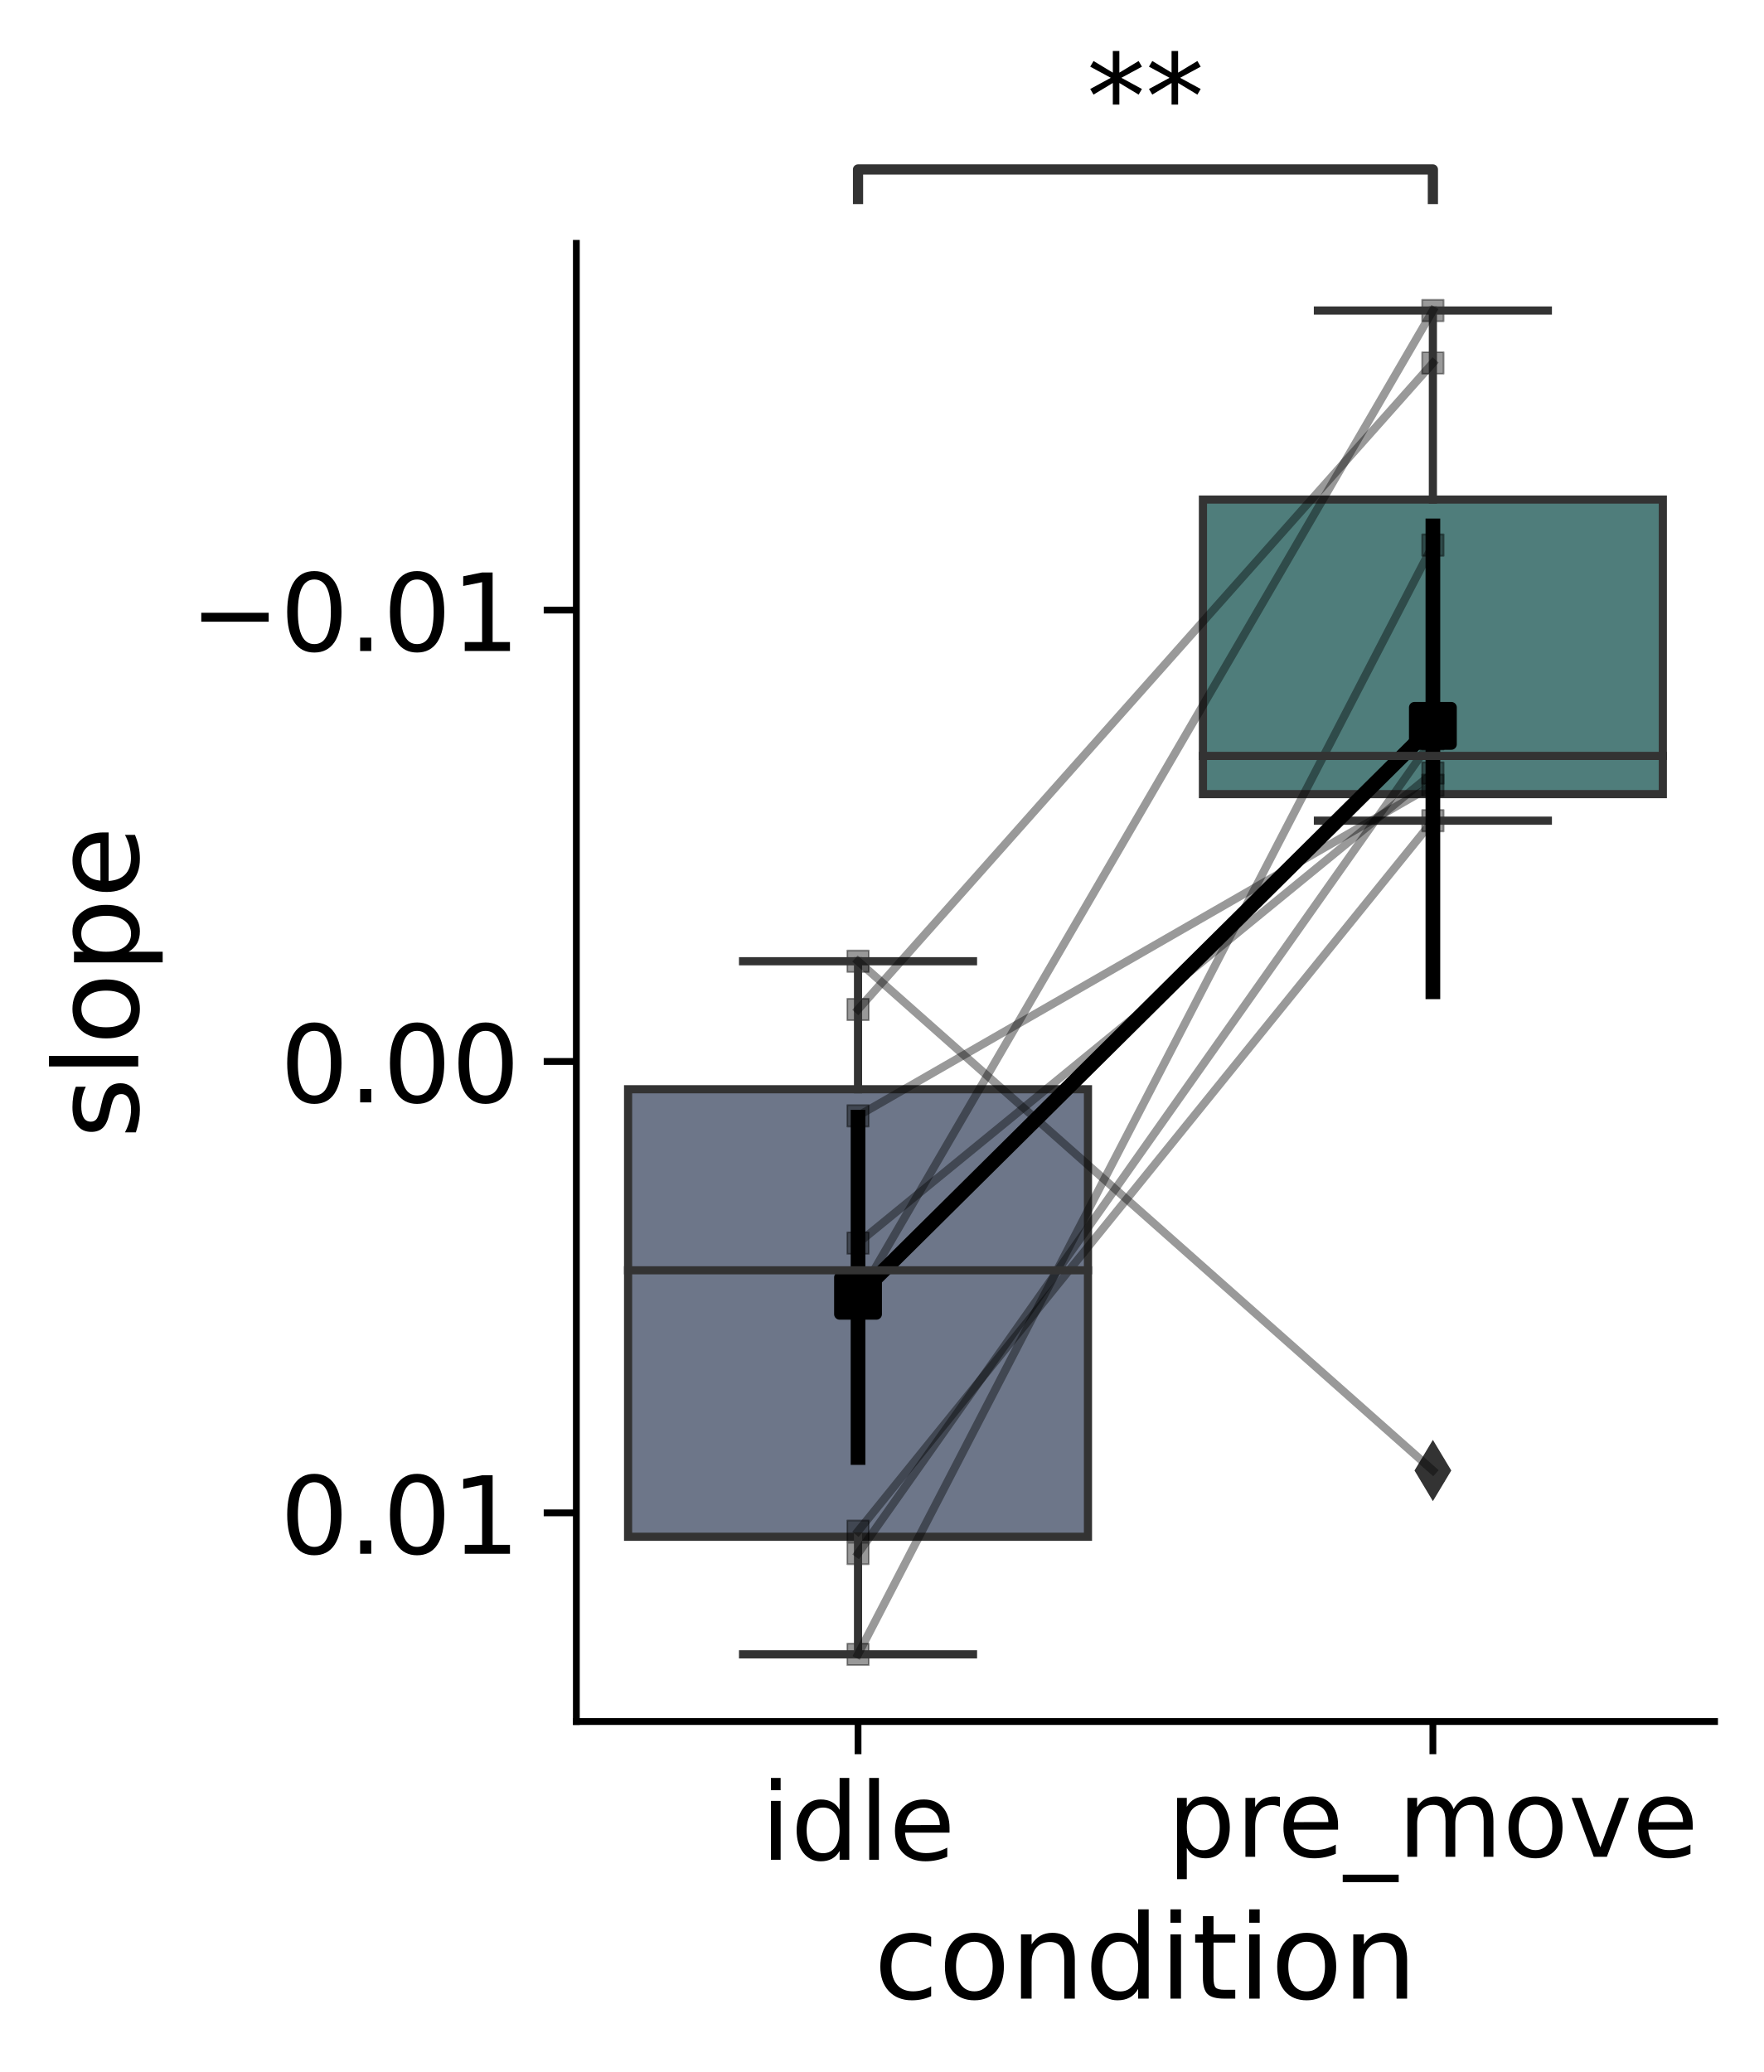
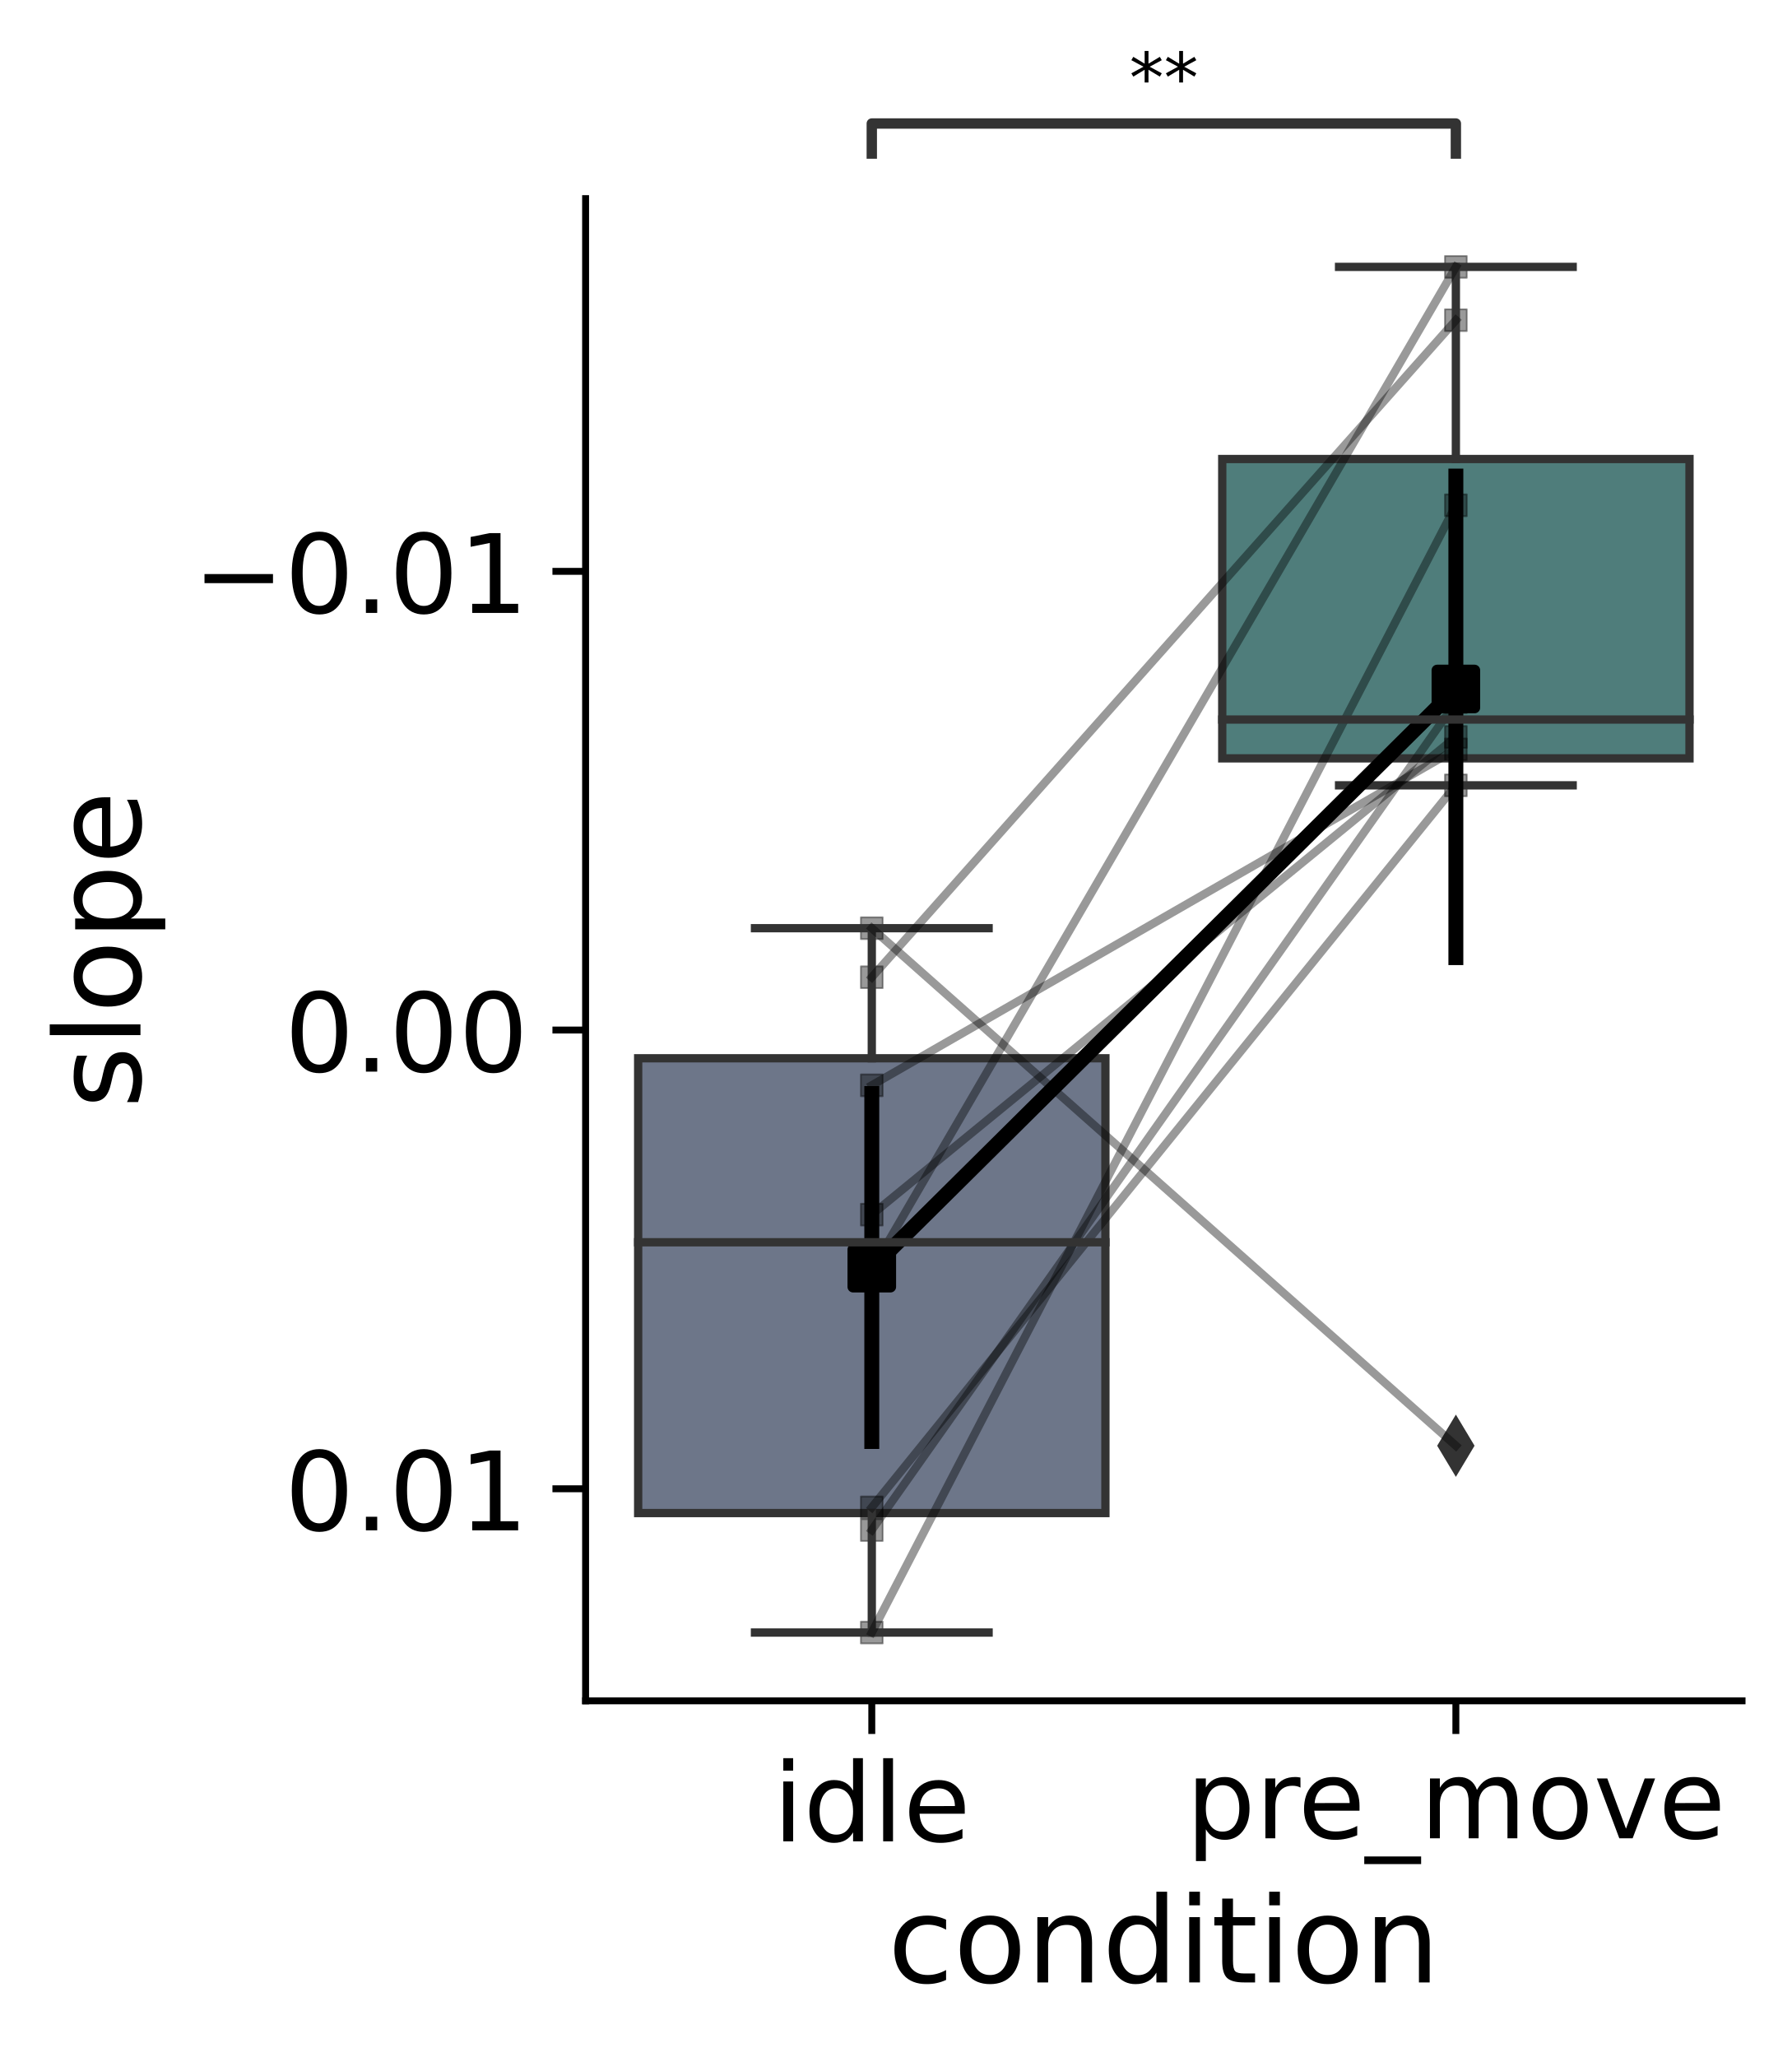
- <svg xmlns="http://www.w3.org/2000/svg" xmlns:xlink="http://www.w3.org/1999/xlink" width="259.366pt" height="304.79pt" viewBox="0 0 259.366 304.79" version="1.1">
+ <svg xmlns="http://www.w3.org/2000/svg" xmlns:xlink="http://www.w3.org/1999/xlink" width="259.366pt" height="297.744pt" viewBox="0 0 259.366 297.744" version="1.1">
  <defs>
    <style type="text/css">*{stroke-linejoin: round; stroke-linecap: butt}</style>
  </defs>
  <g id="figure_1">
    <g id="patch_1">
-       <path d="M 0 304.79  L 259.366 304.79  L 259.366 0  L 0 0  L 0 304.79  z " style="fill: none" />
+       <path d="M 0 297.744  L 259.366 297.744  L 259.366 0  L 0 0  L 0 297.744  z " style="fill: none" />
    </g>
    <g id="axes_1">
      <g id="patch_2">
-         <path d="M 84.766 253.236  L 252.166 253.236  L 252.166 35.796  L 84.766 35.796  L 84.766 253.236  z " style="fill: none" />
+         <path d="M 84.766 246.19  L 252.166 246.19  L 252.166 28.75  L 84.766 28.75  L 84.766 246.19  z " style="fill: none" />
      </g>
      <g id="patch_3">
-         <path d="M 92.375 160.229  L 160.011 160.229  L 160.011 226.057  L 92.375 226.057  L 92.375 160.229  z " clip-path="url(#pcffdb30ee8)" style="fill: #5d687d; fill-opacity: 0.9; stroke: #333333; stroke-width: 1.2; stroke-linejoin: miter" />
+         <path d="M 92.375 153.183  L 160.011 153.183  L 160.011 219.011  L 92.375 219.011  L 92.375 153.183  z " clip-path="url(#p93cc78b33b)" style="fill: #5d687d; fill-opacity: 0.9; stroke: #333333; stroke-width: 1.2; stroke-linejoin: miter" />
      </g>
      <g id="patch_4">
-         <path d="M 176.921 73.486  L 244.557 73.486  L 244.557 116.816  L 176.921 116.816  L 176.921 73.486  z " clip-path="url(#pcffdb30ee8)" style="fill: #3c6f6d; fill-opacity: 0.9; stroke: #333333; stroke-width: 1.2; stroke-linejoin: miter" />
+         <path d="M 176.921 66.44  L 244.557 66.44  L 244.557 109.77  L 176.921 109.77  L 176.921 66.44  z " clip-path="url(#p93cc78b33b)" style="fill: #3c6f6d; fill-opacity: 0.9; stroke: #333333; stroke-width: 1.2; stroke-linejoin: miter" />
      </g>
      <g id="PathCollection_1">
-         <path d="M 123.486 193.314  L 128.9 193.314  L 128.9 187.9  L 123.486 187.9  z " clip-path="url(#pcffdb30ee8)" style="stroke: #000000; stroke-width: 1.62" />
-         <path d="M 208.032 109.481  L 213.446 109.481  L 213.446 104.066  L 208.032 104.066  z " clip-path="url(#pcffdb30ee8)" style="stroke: #000000; stroke-width: 1.62" />
+         <path d="M 123.486 186.269  L 128.9 186.269  L 128.9 180.854  L 123.486 180.854  z " clip-path="url(#p93cc78b33b)" style="stroke: #000000; stroke-width: 1.62" />
+         <path d="M 208.032 102.435  L 213.446 102.435  L 213.446 97.021  L 208.032 97.021  z " clip-path="url(#p93cc78b33b)" style="stroke: #000000; stroke-width: 1.62" />
      </g>
      <g id="PolyCollection_1" />
      <g id="PolyCollection_2" />
      <g id="PolyCollection_3" />
      <g id="PolyCollection_4" />
      <g id="PolyCollection_5" />
      <g id="PolyCollection_6" />
      <g id="PolyCollection_7" />
      <g id="PolyCollection_8" />
      <g id="PathCollection_2">
        <defs>
-           <path id="m7984515656" d="M -1.581 1.581  L 1.581 1.581  L 1.581 -1.581  L -1.581 -1.581  z " style="stroke: #000000; stroke-opacity: 0.4; stroke-width: 0.253" />
+           <path id="m1d41d0dd05" d="M -1.581 1.581  L 1.581 1.581  L 1.581 -1.581  L -1.581 -1.581  z " style="stroke: #000000; stroke-opacity: 0.4; stroke-width: 0.253" />
        </defs>
-         <g clip-path="url(#pcffdb30ee8)">
-           <use xlink:href="#m7984515656" x="126.193" y="225.237" style="fill-opacity: 0.4; stroke: #000000; stroke-opacity: 0.4; stroke-width: 0.253" />
-           <use xlink:href="#m7984515656" x="210.739" y="120.721" style="fill-opacity: 0.4; stroke: #000000; stroke-opacity: 0.4; stroke-width: 0.253" />
-           <use xlink:href="#m7984515656" x="126.193" y="141.397" style="fill-opacity: 0.4; stroke: #000000; stroke-opacity: 0.4; stroke-width: 0.253" />
-           <use xlink:href="#m7984515656" x="210.739" y="216.311" style="fill-opacity: 0.4; stroke: #000000; stroke-opacity: 0.4; stroke-width: 0.253" />
-           <use xlink:href="#m7984515656" x="126.193" y="182.861" style="fill-opacity: 0.4; stroke: #000000; stroke-opacity: 0.4; stroke-width: 0.253" />
-           <use xlink:href="#m7984515656" x="210.739" y="113.714" style="fill-opacity: 0.4; stroke: #000000; stroke-opacity: 0.4; stroke-width: 0.253" />
-           <use xlink:href="#m7984515656" x="126.193" y="148.495" style="fill-opacity: 0.4; stroke: #000000; stroke-opacity: 0.4; stroke-width: 0.253" />
-           <use xlink:href="#m7984515656" x="210.739" y="53.392" style="fill-opacity: 0.4; stroke: #000000; stroke-opacity: 0.4; stroke-width: 0.253" />
-           <use xlink:href="#m7984515656" x="126.193" y="190.859" style="fill-opacity: 0.4; stroke: #000000; stroke-opacity: 0.4; stroke-width: 0.253" />
-           <use xlink:href="#m7984515656" x="210.739" y="45.679" style="fill-opacity: 0.4; stroke: #000000; stroke-opacity: 0.4; stroke-width: 0.253" />
-           <use xlink:href="#m7984515656" x="126.193" y="243.352" style="fill-opacity: 0.4; stroke: #000000; stroke-opacity: 0.4; stroke-width: 0.253" />
-           <use xlink:href="#m7984515656" x="210.739" y="80.184" style="fill-opacity: 0.4; stroke: #000000; stroke-opacity: 0.4; stroke-width: 0.253" />
-           <use xlink:href="#m7984515656" x="126.193" y="164.14" style="fill-opacity: 0.4; stroke: #000000; stroke-opacity: 0.4; stroke-width: 0.253" />
-           <use xlink:href="#m7984515656" x="210.739" y="115.514" style="fill-opacity: 0.4; stroke: #000000; stroke-opacity: 0.4; stroke-width: 0.253" />
-           <use xlink:href="#m7984515656" x="126.193" y="228.518" style="fill-opacity: 0.4; stroke: #000000; stroke-opacity: 0.4; stroke-width: 0.253" />
-           <use xlink:href="#m7984515656" x="210.739" y="108.672" style="fill-opacity: 0.4; stroke: #000000; stroke-opacity: 0.4; stroke-width: 0.253" />
+         <g clip-path="url(#p93cc78b33b)">
+           <use xlink:href="#m1d41d0dd05" x="126.193" y="218.191" style="fill-opacity: 0.4; stroke: #000000; stroke-opacity: 0.4; stroke-width: 0.253" />
+           <use xlink:href="#m1d41d0dd05" x="210.739" y="113.675" style="fill-opacity: 0.4; stroke: #000000; stroke-opacity: 0.4; stroke-width: 0.253" />
+           <use xlink:href="#m1d41d0dd05" x="126.193" y="134.351" style="fill-opacity: 0.4; stroke: #000000; stroke-opacity: 0.4; stroke-width: 0.253" />
+           <use xlink:href="#m1d41d0dd05" x="210.739" y="209.265" style="fill-opacity: 0.4; stroke: #000000; stroke-opacity: 0.4; stroke-width: 0.253" />
+           <use xlink:href="#m1d41d0dd05" x="126.193" y="175.815" style="fill-opacity: 0.4; stroke: #000000; stroke-opacity: 0.4; stroke-width: 0.253" />
+           <use xlink:href="#m1d41d0dd05" x="210.739" y="106.668" style="fill-opacity: 0.4; stroke: #000000; stroke-opacity: 0.4; stroke-width: 0.253" />
+           <use xlink:href="#m1d41d0dd05" x="126.193" y="141.45" style="fill-opacity: 0.4; stroke: #000000; stroke-opacity: 0.4; stroke-width: 0.253" />
+           <use xlink:href="#m1d41d0dd05" x="210.739" y="46.346" style="fill-opacity: 0.4; stroke: #000000; stroke-opacity: 0.4; stroke-width: 0.253" />
+           <use xlink:href="#m1d41d0dd05" x="126.193" y="183.814" style="fill-opacity: 0.4; stroke: #000000; stroke-opacity: 0.4; stroke-width: 0.253" />
+           <use xlink:href="#m1d41d0dd05" x="210.739" y="38.634" style="fill-opacity: 0.4; stroke: #000000; stroke-opacity: 0.4; stroke-width: 0.253" />
+           <use xlink:href="#m1d41d0dd05" x="126.193" y="236.306" style="fill-opacity: 0.4; stroke: #000000; stroke-opacity: 0.4; stroke-width: 0.253" />
+           <use xlink:href="#m1d41d0dd05" x="210.739" y="73.138" style="fill-opacity: 0.4; stroke: #000000; stroke-opacity: 0.4; stroke-width: 0.253" />
+           <use xlink:href="#m1d41d0dd05" x="126.193" y="157.094" style="fill-opacity: 0.4; stroke: #000000; stroke-opacity: 0.4; stroke-width: 0.253" />
+           <use xlink:href="#m1d41d0dd05" x="210.739" y="108.468" style="fill-opacity: 0.4; stroke: #000000; stroke-opacity: 0.4; stroke-width: 0.253" />
+           <use xlink:href="#m1d41d0dd05" x="126.193" y="221.472" style="fill-opacity: 0.4; stroke: #000000; stroke-opacity: 0.4; stroke-width: 0.253" />
+           <use xlink:href="#m1d41d0dd05" x="210.739" y="101.627" style="fill-opacity: 0.4; stroke: #000000; stroke-opacity: 0.4; stroke-width: 0.253" />
        </g>
      </g>
      <g id="matplotlib.axis_1">
        <g id="xtick_1">
          <g id="line2d_1">
            <defs>
-               <path id="maf2f931a0f" d="M 0 0  L 0 4.8  " style="stroke: #000000" />
-             </defs>
-             <g>
-               <use xlink:href="#maf2f931a0f" x="126.193" y="253.236" style="stroke: #000000" />
+               <path id="m4f19713eb8" d="M 0 0  L 0 4.8  " style="stroke: #000000" />
+             </defs>
+             <g>
+               <use xlink:href="#m4f19713eb8" x="126.193" y="246.19" style="stroke: #000000" />
            </g>
          </g>
          <g id="text_1">
-             <g transform="translate(111.8915 273.5717) scale(0.1584 -0.1584)">
+             <g transform="translate(111.8915 266.526) scale(0.1584 -0.1584)">
              <defs>
                <path id="DejaVuSans-69" d="M 603 3500  L 1178 3500  L 1178 0  L 603 0  L 603 3500  z M 603 4863  L 1178 4863  L 1178 4134  L 603 4134  L 603 4863  z " transform="scale(0.015625)" />
                <path id="DejaVuSans-64" d="M 2906 2969  L 2906 4863  L 3481 4863  L 3481 0  L 2906 0  L 2906 525  Q 2725 213 2448 61  Q 2172 -91 1784 -91  Q 1150 -91 751 415  Q 353 922 353 1747  Q 353 2572 751 3078  Q 1150 3584 1784 3584  Q 2172 3584 2448 3432  Q 2725 3281 2906 2969  z M 947 1747  Q 947 1113 1208 752  Q 1469 391 1925 391  Q 2381 391 2643 752  Q 2906 1113 2906 1747  Q 2906 2381 2643 2742  Q 2381 3103 1925 3103  Q 1469 3103 1208 2742  Q 947 2381 947 1747  z " transform="scale(0.015625)" />
                <path id="DejaVuSans-6c" d="M 603 4863  L 1178 4863  L 1178 0  L 603 0  L 603 4863  z " transform="scale(0.015625)" />
                <path id="DejaVuSans-65" d="M 3597 1894  L 3597 1613  L 953 1613  Q 991 1019 1311 708  Q 1631 397 2203 397  Q 2534 397 2845 478  Q 3156 559 3463 722  L 3463 178  Q 3153 47 2828 -22  Q 2503 -91 2169 -91  Q 1331 -91 842 396  Q 353 884 353 1716  Q 353 2575 817 3079  Q 1281 3584 2069 3584  Q 2775 3584 3186 3129  Q 3597 2675 3597 1894  z M 3022 2063  Q 3016 2534 2758 2815  Q 2500 3097 2075 3097  Q 1594 3097 1305 2825  Q 1016 2553 972 2059  L 3022 2063  z " transform="scale(0.015625)" />
              </defs>
              <use xlink:href="#DejaVuSans-69" />
              <use xlink:href="#DejaVuSans-64" x="27.783" />
              <use xlink:href="#DejaVuSans-6c" x="91.26" />
              <use xlink:href="#DejaVuSans-65" x="119.043" />
            </g>
          </g>
        </g>
        <g id="xtick_2">
          <g id="line2d_2">
            <g>
-               <use xlink:href="#maf2f931a0f" x="210.739" y="253.236" style="stroke: #000000" />
+               <use xlink:href="#m4f19713eb8" x="210.739" y="246.19" style="stroke: #000000" />
            </g>
          </g>
          <g id="text_2">
-             <g transform="translate(171.6783 273.1312) scale(0.1584 -0.1584)">
+             <g transform="translate(171.6783 266.0855) scale(0.1584 -0.1584)">
              <defs>
                <path id="DejaVuSans-70" d="M 1159 525  L 1159 -1331  L 581 -1331  L 581 3500  L 1159 3500  L 1159 2969  Q 1341 3281 1617 3432  Q 1894 3584 2278 3584  Q 2916 3584 3314 3078  Q 3713 2572 3713 1747  Q 3713 922 3314 415  Q 2916 -91 2278 -91  Q 1894 -91 1617 61  Q 1341 213 1159 525  z M 3116 1747  Q 3116 2381 2855 2742  Q 2594 3103 2138 3103  Q 1681 3103 1420 2742  Q 1159 2381 1159 1747  Q 1159 1113 1420 752  Q 1681 391 2138 391  Q 2594 391 2855 752  Q 3116 1113 3116 1747  z " transform="scale(0.015625)" />
                <path id="DejaVuSans-72" d="M 2631 2963  Q 2534 3019 2420 3045  Q 2306 3072 2169 3072  Q 1681 3072 1420 2755  Q 1159 2438 1159 1844  L 1159 0  L 581 0  L 581 3500  L 1159 3500  L 1159 2956  Q 1341 3275 1631 3429  Q 1922 3584 2338 3584  Q 2397 3584 2469 3576  Q 2541 3569 2628 3553  L 2631 2963  z " transform="scale(0.015625)" />
                <path id="DejaVuSans-5f" d="M 3263 -1063  L 3263 -1509  L -63 -1509  L -63 -1063  L 3263 -1063  z " transform="scale(0.015625)" />
                <path id="DejaVuSans-6d" d="M 3328 2828  Q 3544 3216 3844 3400  Q 4144 3584 4550 3584  Q 5097 3584 5394 3201  Q 5691 2819 5691 2113  L 5691 0  L 5113 0  L 5113 2094  Q 5113 2597 4934 2840  Q 4756 3084 4391 3084  Q 3944 3084 3684 2787  Q 3425 2491 3425 1978  L 3425 0  L 2847 0  L 2847 2094  Q 2847 2600 2669 2842  Q 2491 3084 2119 3084  Q 1678 3084 1418 2786  Q 1159 2488 1159 1978  L 1159 0  L 581 0  L 581 3500  L 1159 3500  L 1159 2956  Q 1356 3278 1631 3431  Q 1906 3584 2284 3584  Q 2666 3584 2933 3390  Q 3200 3197 3328 2828  z " transform="scale(0.015625)" />
                <path id="DejaVuSans-6f" d="M 1959 3097  Q 1497 3097 1228 2736  Q 959 2375 959 1747  Q 959 1119 1226 758  Q 1494 397 1959 397  Q 2419 397 2687 759  Q 2956 1122 2956 1747  Q 2956 2369 2687 2733  Q 2419 3097 1959 3097  z M 1959 3584  Q 2709 3584 3137 3096  Q 3566 2609 3566 1747  Q 3566 888 3137 398  Q 2709 -91 1959 -91  Q 1206 -91 779 398  Q 353 888 353 1747  Q 353 2609 779 3096  Q 1206 3584 1959 3584  z " transform="scale(0.015625)" />
                <path id="DejaVuSans-76" d="M 191 3500  L 800 3500  L 1894 563  L 2988 3500  L 3597 3500  L 2284 0  L 1503 0  L 191 3500  z " transform="scale(0.015625)" />
              </defs>
              <use xlink:href="#DejaVuSans-70" />
              <use xlink:href="#DejaVuSans-72" x="63.477" />
              <use xlink:href="#DejaVuSans-65" x="102.34" />
              <use xlink:href="#DejaVuSans-5f" x="163.863" />
              <use xlink:href="#DejaVuSans-6d" x="213.863" />
              <use xlink:href="#DejaVuSans-6f" x="311.275" />
              <use xlink:href="#DejaVuSans-76" x="372.457" />
              <use xlink:href="#DejaVuSans-65" x="431.637" />
            </g>
          </g>
        </g>
        <g id="text_3">
-           <g transform="translate(128.5181 293.9961) scale(0.1728 -0.1728)">
+           <g transform="translate(128.5181 286.9504) scale(0.1728 -0.1728)">
            <defs>
              <path id="DejaVuSans-63" d="M 3122 3366  L 3122 2828  Q 2878 2963 2633 3030  Q 2388 3097 2138 3097  Q 1578 3097 1268 2742  Q 959 2388 959 1747  Q 959 1106 1268 751  Q 1578 397 2138 397  Q 2388 397 2633 464  Q 2878 531 3122 666  L 3122 134  Q 2881 22 2623 -34  Q 2366 -91 2075 -91  Q 1284 -91 818 406  Q 353 903 353 1747  Q 353 2603 823 3093  Q 1294 3584 2113 3584  Q 2378 3584 2631 3529  Q 2884 3475 3122 3366  z " transform="scale(0.015625)" />
              <path id="DejaVuSans-6e" d="M 3513 2113  L 3513 0  L 2938 0  L 2938 2094  Q 2938 2591 2744 2837  Q 2550 3084 2163 3084  Q 1697 3084 1428 2787  Q 1159 2491 1159 1978  L 1159 0  L 581 0  L 581 3500  L 1159 3500  L 1159 2956  Q 1366 3272 1645 3428  Q 1925 3584 2291 3584  Q 2894 3584 3203 3211  Q 3513 2838 3513 2113  z " transform="scale(0.015625)" />
              <path id="DejaVuSans-74" d="M 1172 4494  L 1172 3500  L 2356 3500  L 2356 3053  L 1172 3053  L 1172 1153  Q 1172 725 1289 603  Q 1406 481 1766 481  L 2356 481  L 2356 0  L 1766 0  Q 1100 0 847 248  Q 594 497 594 1153  L 594 3053  L 172 3053  L 172 3500  L 594 3500  L 594 4494  L 1172 4494  z " transform="scale(0.015625)" />
            </defs>
            <use xlink:href="#DejaVuSans-63" />
            <use xlink:href="#DejaVuSans-6f" x="54.98" />
            <use xlink:href="#DejaVuSans-6e" x="116.162" />
            <use xlink:href="#DejaVuSans-64" x="179.541" />
            <use xlink:href="#DejaVuSans-69" x="243.018" />
            <use xlink:href="#DejaVuSans-74" x="270.801" />
            <use xlink:href="#DejaVuSans-69" x="310.01" />
            <use xlink:href="#DejaVuSans-6f" x="337.793" />
            <use xlink:href="#DejaVuSans-6e" x="398.975" />
          </g>
        </g>
      </g>
      <g id="matplotlib.axis_2">
        <g id="ytick_1">
          <g id="line2d_3">
            <defs>
-               <path id="m30aae2b7bb" d="M 0 0  L -4.8 0  " style="stroke: #000000" />
-             </defs>
-             <g>
-               <use xlink:href="#m30aae2b7bb" x="84.766" y="89.745" style="stroke: #000000" />
+               <path id="m7d86dd97b8" d="M 0 0  L -4.8 0  " style="stroke: #000000" />
+             </defs>
+             <g>
+               <use xlink:href="#m7d86dd97b8" x="84.766" y="82.699" style="stroke: #000000" />
            </g>
          </g>
          <g id="text_4">
-             <g transform="translate(27.9238 95.76247) scale(0.1584 -0.1584)">
+             <g transform="translate(27.9238 88.71679) scale(0.1584 -0.1584)">
              <defs>
                <path id="DejaVuSans-2212" d="M 678 2272  L 4684 2272  L 4684 1741  L 678 1741  L 678 2272  z " transform="scale(0.015625)" />
                <path id="DejaVuSans-30" d="M 2034 4250  Q 1547 4250 1301 3770  Q 1056 3291 1056 2328  Q 1056 1369 1301 889  Q 1547 409 2034 409  Q 2525 409 2770 889  Q 3016 1369 3016 2328  Q 3016 3291 2770 3770  Q 2525 4250 2034 4250  z M 2034 4750  Q 2819 4750 3233 4129  Q 3647 3509 3647 2328  Q 3647 1150 3233 529  Q 2819 -91 2034 -91  Q 1250 -91 836 529  Q 422 1150 422 2328  Q 422 3509 836 4129  Q 1250 4750 2034 4750  z " transform="scale(0.015625)" />
                <path id="DejaVuSans-2e" d="M 684 794  L 1344 794  L 1344 0  L 684 0  L 684 794  z " transform="scale(0.015625)" />
                <path id="DejaVuSans-31" d="M 794 531  L 1825 531  L 1825 4091  L 703 3866  L 703 4441  L 1819 4666  L 2450 4666  L 2450 531  L 3481 531  L 3481 0  L 794 0  L 794 531  z " transform="scale(0.015625)" />
              </defs>
              <use xlink:href="#DejaVuSans-2212" />
              <use xlink:href="#DejaVuSans-30" x="83.789" />
              <use xlink:href="#DejaVuSans-2e" x="147.412" />
              <use xlink:href="#DejaVuSans-30" x="179.199" />
              <use xlink:href="#DejaVuSans-31" x="242.822" />
            </g>
          </g>
        </g>
        <g id="ytick_2">
          <g id="line2d_4">
            <g>
-               <use xlink:href="#m30aae2b7bb" x="84.766" y="156.142" style="stroke: #000000" />
+               <use xlink:href="#m7d86dd97b8" x="84.766" y="149.096" style="stroke: #000000" />
            </g>
          </g>
          <g id="text_5">
-             <g transform="translate(41.19723 162.1597) scale(0.1584 -0.1584)">
+             <g transform="translate(41.19723 155.1141) scale(0.1584 -0.1584)">
              <use xlink:href="#DejaVuSans-30" />
              <use xlink:href="#DejaVuSans-2e" x="63.623" />
              <use xlink:href="#DejaVuSans-30" x="95.41" />
              <use xlink:href="#DejaVuSans-30" x="159.033" />
            </g>
          </g>
        </g>
        <g id="ytick_3">
          <g id="line2d_5">
            <g>
-               <use xlink:href="#m30aae2b7bb" x="84.766" y="222.539" style="stroke: #000000" />
+               <use xlink:href="#m7d86dd97b8" x="84.766" y="215.493" style="stroke: #000000" />
            </g>
          </g>
          <g id="text_6">
-             <g transform="translate(41.19723 228.557) scale(0.1584 -0.1584)">
+             <g transform="translate(41.19723 221.5113) scale(0.1584 -0.1584)">
              <use xlink:href="#DejaVuSans-30" />
              <use xlink:href="#DejaVuSans-2e" x="63.623" />
              <use xlink:href="#DejaVuSans-30" x="95.41" />
              <use xlink:href="#DejaVuSans-31" x="159.033" />
            </g>
          </g>
        </g>
        <g id="text_7">
-           <g transform="translate(20.3301 167.505) rotate(-90) scale(0.1728 -0.1728)">
+           <g transform="translate(20.3301 160.4593) rotate(-90) scale(0.1728 -0.1728)">
            <defs>
              <path id="DejaVuSans-73" d="M 2834 3397  L 2834 2853  Q 2591 2978 2328 3040  Q 2066 3103 1784 3103  Q 1356 3103 1142 2972  Q 928 2841 928 2578  Q 928 2378 1081 2264  Q 1234 2150 1697 2047  L 1894 2003  Q 2506 1872 2764 1633  Q 3022 1394 3022 966  Q 3022 478 2636 193  Q 2250 -91 1575 -91  Q 1294 -91 989 -36  Q 684 19 347 128  L 347 722  Q 666 556 975 473  Q 1284 391 1588 391  Q 1994 391 2212 530  Q 2431 669 2431 922  Q 2431 1156 2273 1281  Q 2116 1406 1581 1522  L 1381 1569  Q 847 1681 609 1914  Q 372 2147 372 2553  Q 372 3047 722 3315  Q 1072 3584 1716 3584  Q 2034 3584 2315 3537  Q 2597 3491 2834 3397  z " transform="scale(0.015625)" />
            </defs>
            <use xlink:href="#DejaVuSans-73" />
            <use xlink:href="#DejaVuSans-6c" x="52.1" />
            <use xlink:href="#DejaVuSans-6f" x="79.883" />
            <use xlink:href="#DejaVuSans-70" x="141.064" />
            <use xlink:href="#DejaVuSans-65" x="204.541" />
          </g>
        </g>
      </g>
      <g id="line2d_6">
-         <path d="M 126.193 160.229  L 126.193 141.397  " clip-path="url(#pcffdb30ee8)" style="fill: none; stroke: #333333; stroke-width: 1.2; stroke-linecap: square" />
+         <path d="M 126.193 153.183  L 126.193 134.351  " clip-path="url(#p93cc78b33b)" style="fill: none; stroke: #333333; stroke-width: 1.2; stroke-linecap: square" />
      </g>
      <g id="line2d_7">
-         <path d="M 126.193 226.057  L 126.193 243.352  " clip-path="url(#pcffdb30ee8)" style="fill: none; stroke: #333333; stroke-width: 1.2; stroke-linecap: square" />
+         <path d="M 126.193 219.011  L 126.193 236.306  " clip-path="url(#p93cc78b33b)" style="fill: none; stroke: #333333; stroke-width: 1.2; stroke-linecap: square" />
      </g>
      <g id="line2d_8">
-         <path d="M 109.284 141.397  L 143.102 141.397  " clip-path="url(#pcffdb30ee8)" style="fill: none; stroke: #333333; stroke-width: 1.2; stroke-linecap: square" />
+         <path d="M 109.284 134.351  L 143.102 134.351  " clip-path="url(#p93cc78b33b)" style="fill: none; stroke: #333333; stroke-width: 1.2; stroke-linecap: square" />
      </g>
      <g id="line2d_9">
-         <path d="M 109.284 243.352  L 143.102 243.352  " clip-path="url(#pcffdb30ee8)" style="fill: none; stroke: #333333; stroke-width: 1.2; stroke-linecap: square" />
+         <path d="M 109.284 236.306  L 143.102 236.306  " clip-path="url(#p93cc78b33b)" style="fill: none; stroke: #333333; stroke-width: 1.2; stroke-linecap: square" />
      </g>
      <g id="line2d_10" />
      <g id="line2d_11">
-         <path d="M 210.739 73.486  L 210.739 45.679  " clip-path="url(#pcffdb30ee8)" style="fill: none; stroke: #333333; stroke-width: 1.2; stroke-linecap: square" />
+         <path d="M 210.739 66.44  L 210.739 38.634  " clip-path="url(#p93cc78b33b)" style="fill: none; stroke: #333333; stroke-width: 1.2; stroke-linecap: square" />
      </g>
      <g id="line2d_12">
-         <path d="M 210.739 116.816  L 210.739 120.721  " clip-path="url(#pcffdb30ee8)" style="fill: none; stroke: #333333; stroke-width: 1.2; stroke-linecap: square" />
+         <path d="M 210.739 109.77  L 210.739 113.675  " clip-path="url(#p93cc78b33b)" style="fill: none; stroke: #333333; stroke-width: 1.2; stroke-linecap: square" />
      </g>
      <g id="line2d_13">
-         <path d="M 193.83 45.679  L 227.648 45.679  " clip-path="url(#pcffdb30ee8)" style="fill: none; stroke: #333333; stroke-width: 1.2; stroke-linecap: square" />
+         <path d="M 193.83 38.634  L 227.648 38.634  " clip-path="url(#p93cc78b33b)" style="fill: none; stroke: #333333; stroke-width: 1.2; stroke-linecap: square" />
      </g>
      <g id="line2d_14">
-         <path d="M 193.83 120.721  L 227.648 120.721  " clip-path="url(#pcffdb30ee8)" style="fill: none; stroke: #333333; stroke-width: 1.2; stroke-linecap: square" />
+         <path d="M 193.83 113.675  L 227.648 113.675  " clip-path="url(#p93cc78b33b)" style="fill: none; stroke: #333333; stroke-width: 1.2; stroke-linecap: square" />
      </g>
      <g id="line2d_15">
        <defs>
-           <path id="ma6597f05b7" d="M -0 3.536  L 2.121 0  L -0 -3.536  L -2.121 -0  z " style="stroke: #333333; stroke-linejoin: miter" />
+           <path id="mae8e6f7835" d="M -0 3.536  L 2.121 0  L -0 -3.536  L -2.121 -0  z " style="stroke: #333333; stroke-linejoin: miter" />
        </defs>
-         <g clip-path="url(#pcffdb30ee8)">
-           <use xlink:href="#ma6597f05b7" x="210.739" y="216.311" style="fill: #333333; stroke: #333333; stroke-linejoin: miter" />
+         <g clip-path="url(#p93cc78b33b)">
+           <use xlink:href="#mae8e6f7835" x="210.739" y="209.265" style="fill: #333333; stroke: #333333; stroke-linejoin: miter" />
        </g>
      </g>
      <g id="line2d_16">
-         <path d="M 126.193 190.607  L 210.739 106.773  " clip-path="url(#pcffdb30ee8)" style="fill: none; stroke: #000000; stroke-width: 2.16; stroke-linecap: square" />
+         <path d="M 126.193 183.562  L 210.739 99.728  " clip-path="url(#p93cc78b33b)" style="fill: none; stroke: #000000; stroke-width: 2.16; stroke-linecap: square" />
      </g>
      <g id="line2d_17">
-         <path d="M 126.193 164.333  L 126.193 214.4  " clip-path="url(#pcffdb30ee8)" style="fill: none; stroke: #000000; stroke-width: 2.16; stroke-linecap: square" />
+         <path d="M 126.193 158.291  L 126.193 208.651  " clip-path="url(#p93cc78b33b)" style="fill: none; stroke: #000000; stroke-width: 2.16; stroke-linecap: square" />
      </g>
      <g id="line2d_18">
-         <path d="M 210.739 77.359  L 210.739 145.896  " clip-path="url(#pcffdb30ee8)" style="fill: none; stroke: #000000; stroke-width: 2.16; stroke-linecap: square" />
+         <path d="M 210.739 68.909  L 210.739 138.614  " clip-path="url(#p93cc78b33b)" style="fill: none; stroke: #000000; stroke-width: 2.16; stroke-linecap: square" />
      </g>
      <g id="line2d_19">
-         <path d="M 126.193 225.237  L 210.739 120.721  " clip-path="url(#pcffdb30ee8)" style="fill: none; stroke: #000000; stroke-opacity: 0.4; stroke-width: 1.2; stroke-linecap: square" />
+         <path d="M 126.193 218.191  L 210.739 113.675  " clip-path="url(#p93cc78b33b)" style="fill: none; stroke: #000000; stroke-opacity: 0.4; stroke-width: 1.2; stroke-linecap: square" />
      </g>
      <g id="line2d_20">
-         <path d="M 126.193 141.397  L 210.739 216.311  " clip-path="url(#pcffdb30ee8)" style="fill: none; stroke: #000000; stroke-opacity: 0.4; stroke-width: 1.2; stroke-linecap: square" />
+         <path d="M 126.193 134.351  L 210.739 209.265  " clip-path="url(#p93cc78b33b)" style="fill: none; stroke: #000000; stroke-opacity: 0.4; stroke-width: 1.2; stroke-linecap: square" />
      </g>
      <g id="line2d_21">
-         <path d="M 126.193 182.861  L 210.739 113.714  " clip-path="url(#pcffdb30ee8)" style="fill: none; stroke: #000000; stroke-opacity: 0.4; stroke-width: 1.2; stroke-linecap: square" />
+         <path d="M 126.193 175.815  L 210.739 106.668  " clip-path="url(#p93cc78b33b)" style="fill: none; stroke: #000000; stroke-opacity: 0.4; stroke-width: 1.2; stroke-linecap: square" />
      </g>
      <g id="line2d_22">
-         <path d="M 126.193 148.495  L 210.739 53.392  " clip-path="url(#pcffdb30ee8)" style="fill: none; stroke: #000000; stroke-opacity: 0.4; stroke-width: 1.2; stroke-linecap: square" />
+         <path d="M 126.193 141.45  L 210.739 46.346  " clip-path="url(#p93cc78b33b)" style="fill: none; stroke: #000000; stroke-opacity: 0.4; stroke-width: 1.2; stroke-linecap: square" />
      </g>
      <g id="line2d_23">
-         <path d="M 126.193 190.859  L 210.739 45.679  " clip-path="url(#pcffdb30ee8)" style="fill: none; stroke: #000000; stroke-opacity: 0.4; stroke-width: 1.2; stroke-linecap: square" />
+         <path d="M 126.193 183.814  L 210.739 38.634  " clip-path="url(#p93cc78b33b)" style="fill: none; stroke: #000000; stroke-opacity: 0.4; stroke-width: 1.2; stroke-linecap: square" />
      </g>
      <g id="line2d_24">
-         <path d="M 126.193 243.352  L 210.739 80.184  " clip-path="url(#pcffdb30ee8)" style="fill: none; stroke: #000000; stroke-opacity: 0.4; stroke-width: 1.2; stroke-linecap: square" />
+         <path d="M 126.193 236.306  L 210.739 73.138  " clip-path="url(#p93cc78b33b)" style="fill: none; stroke: #000000; stroke-opacity: 0.4; stroke-width: 1.2; stroke-linecap: square" />
      </g>
      <g id="line2d_25">
-         <path d="M 126.193 164.14  L 210.739 115.514  " clip-path="url(#pcffdb30ee8)" style="fill: none; stroke: #000000; stroke-opacity: 0.4; stroke-width: 1.2; stroke-linecap: square" />
+         <path d="M 126.193 157.094  L 210.739 108.468  " clip-path="url(#p93cc78b33b)" style="fill: none; stroke: #000000; stroke-opacity: 0.4; stroke-width: 1.2; stroke-linecap: square" />
      </g>
      <g id="line2d_26">
-         <path d="M 126.193 228.518  L 210.739 108.672  " clip-path="url(#pcffdb30ee8)" style="fill: none; stroke: #000000; stroke-opacity: 0.4; stroke-width: 1.2; stroke-linecap: square" />
+         <path d="M 126.193 221.472  L 210.739 101.627  " clip-path="url(#p93cc78b33b)" style="fill: none; stroke: #000000; stroke-opacity: 0.4; stroke-width: 1.2; stroke-linecap: square" />
      </g>
      <g id="line2d_27">
-         <path d="M 126.193 29.273  L 126.193 24.924  L 210.739 24.924  L 210.739 29.273  " style="fill: none; stroke: #333333; stroke-width: 1.5; stroke-linecap: square" />
+         <path d="M 126.193 22.227  L 126.193 17.878  L 210.739 17.878  L 210.739 22.227  " style="fill: none; stroke: #333333; stroke-width: 1.5; stroke-linecap: square" />
      </g>
      <g id="line2d_28">
-         <path d="M 92.375 186.86  L 160.011 186.86  " clip-path="url(#pcffdb30ee8)" style="fill: none; stroke: #333333; stroke-width: 1.2; stroke-linecap: square" />
+         <path d="M 92.375 179.814  L 160.011 179.814  " clip-path="url(#p93cc78b33b)" style="fill: none; stroke: #333333; stroke-width: 1.2; stroke-linecap: square" />
      </g>
      <g id="line2d_29">
-         <path d="M 176.921 111.193  L 244.557 111.193  " clip-path="url(#pcffdb30ee8)" style="fill: none; stroke: #333333; stroke-width: 1.2; stroke-linecap: square" />
+         <path d="M 176.921 104.148  L 244.557 104.148  " clip-path="url(#p93cc78b33b)" style="fill: none; stroke: #333333; stroke-width: 1.2; stroke-linecap: square" />
      </g>
      <g id="patch_5">
-         <path d="M 84.766 253.236  L 84.766 35.796  " style="fill: none; stroke: #000000; stroke-linejoin: miter; stroke-linecap: square" />
+         <path d="M 84.766 246.19  L 84.766 28.75  " style="fill: none; stroke: #000000; stroke-linejoin: miter; stroke-linecap: square" />
      </g>
      <g id="patch_6">
-         <path d="M 84.766 253.236  L 252.166 253.236  " style="fill: none; stroke: #000000; stroke-linejoin: miter; stroke-linecap: square" />
+         <path d="M 84.766 246.19  L 252.166 246.19  " style="fill: none; stroke: #000000; stroke-linejoin: miter; stroke-linecap: square" />
      </g>
      <g id="text_8">
-         <g transform="translate(159.826 20.3301) scale(0.1728 -0.1728)">
+         <g transform="translate(163.466 14.79844) scale(0.1 -0.1)">
          <defs>
            <path id="DejaVuSans-2a" d="M 3009 3897  L 1888 3291  L 3009 2681  L 2828 2375  L 1778 3009  L 1778 1831  L 1422 1831  L 1422 3009  L 372 2375  L 191 2681  L 1313 3291  L 191 3897  L 372 4206  L 1422 3572  L 1422 4750  L 1778 4750  L 1778 3572  L 2828 4206  L 3009 3897  z " transform="scale(0.015625)" />
          </defs>
          <use xlink:href="#DejaVuSans-2a" />
          <use xlink:href="#DejaVuSans-2a" x="50" />
        </g>
      </g>
    </g>
  </g>
  <defs>
-     <clipPath id="pcffdb30ee8">
-       <rect x="84.766" y="35.796" width="167.4" height="217.44" />
+     <clipPath id="p93cc78b33b">
+       <rect x="84.766" y="28.75" width="167.4" height="217.44" />
    </clipPath>
  </defs>
</svg>
